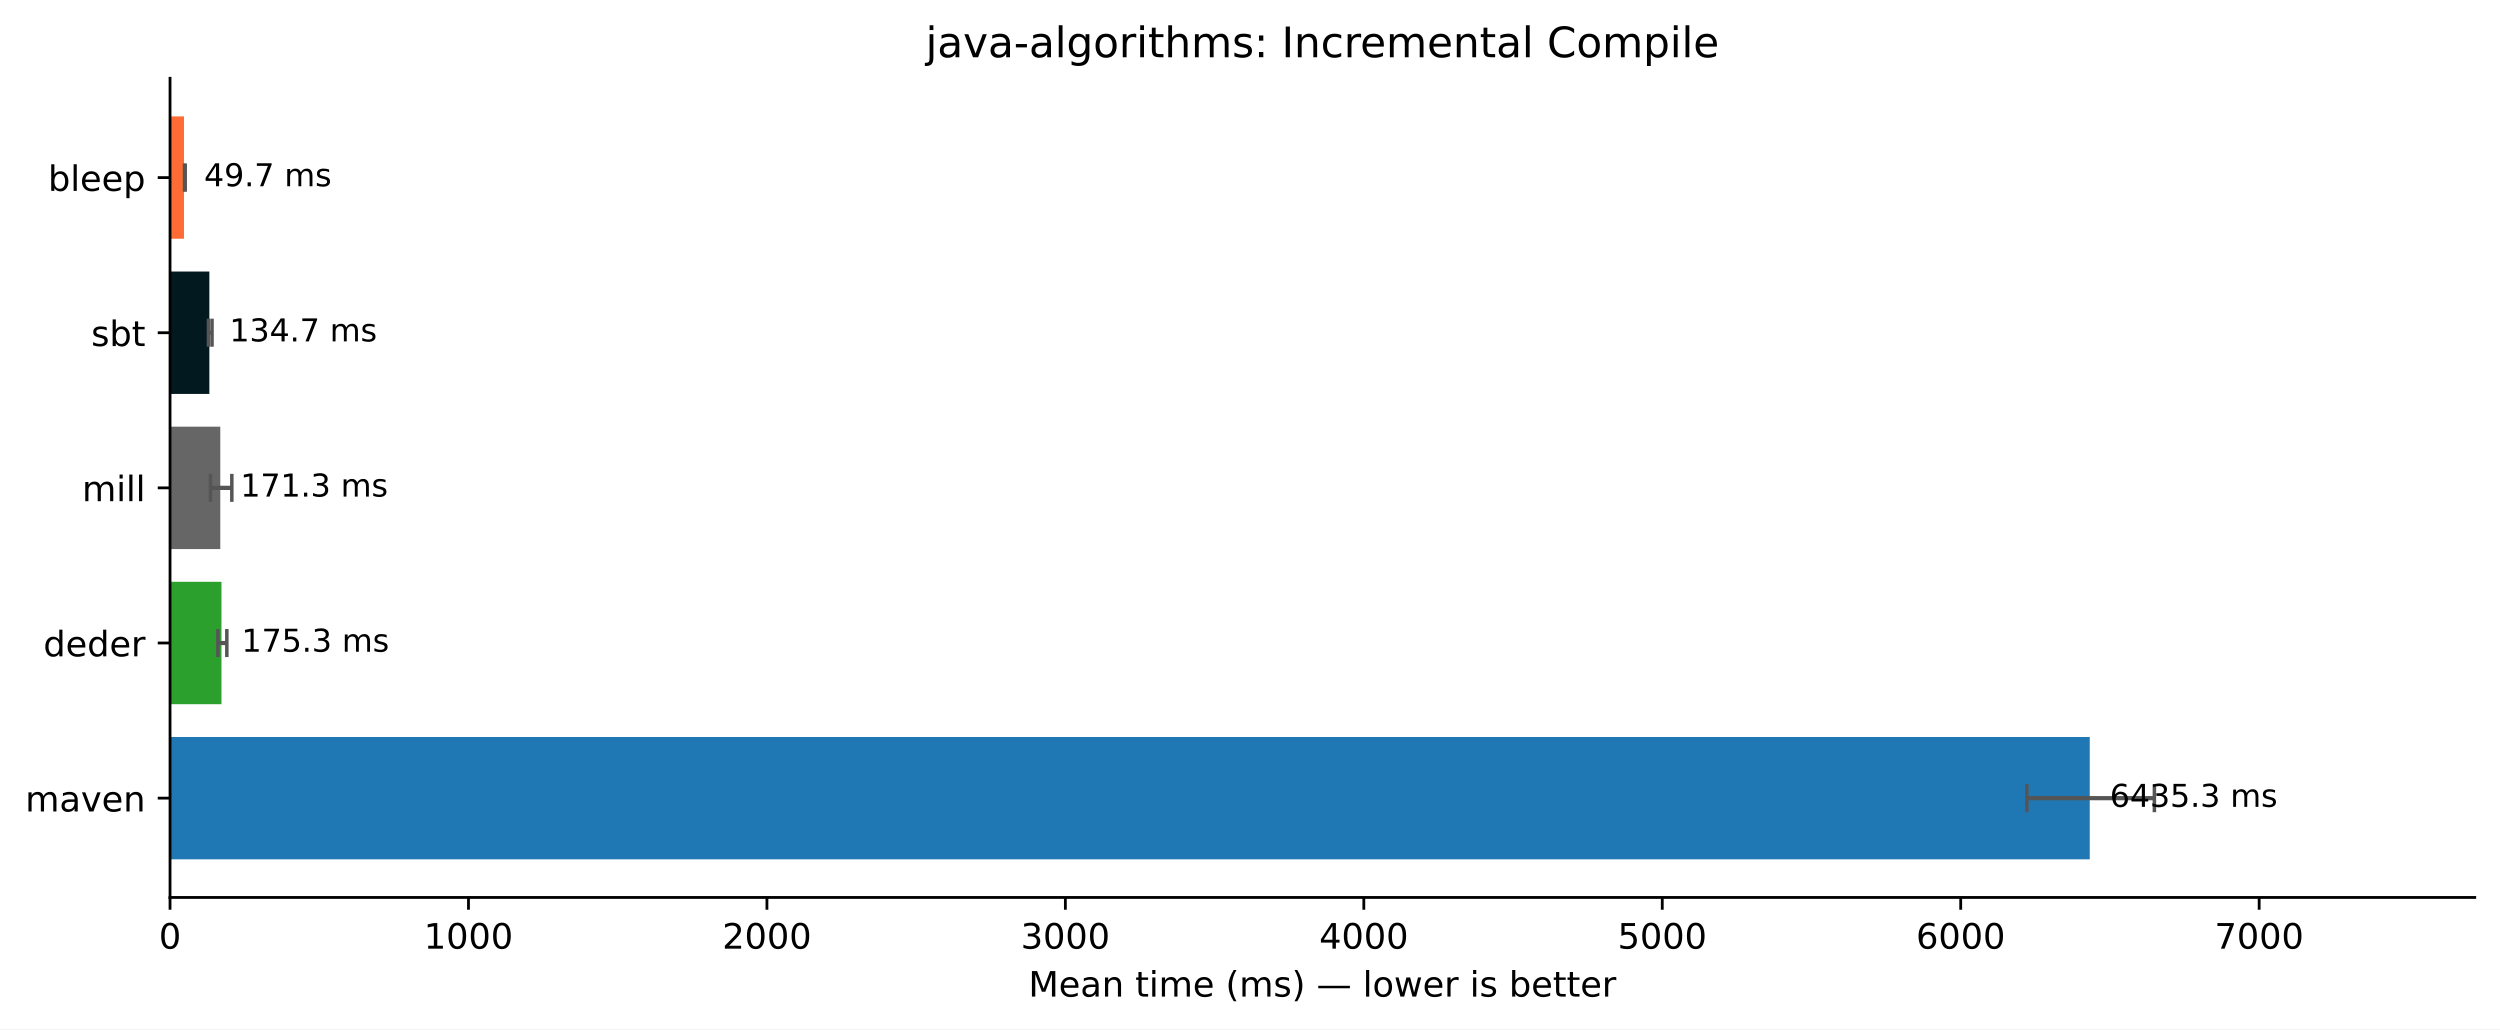
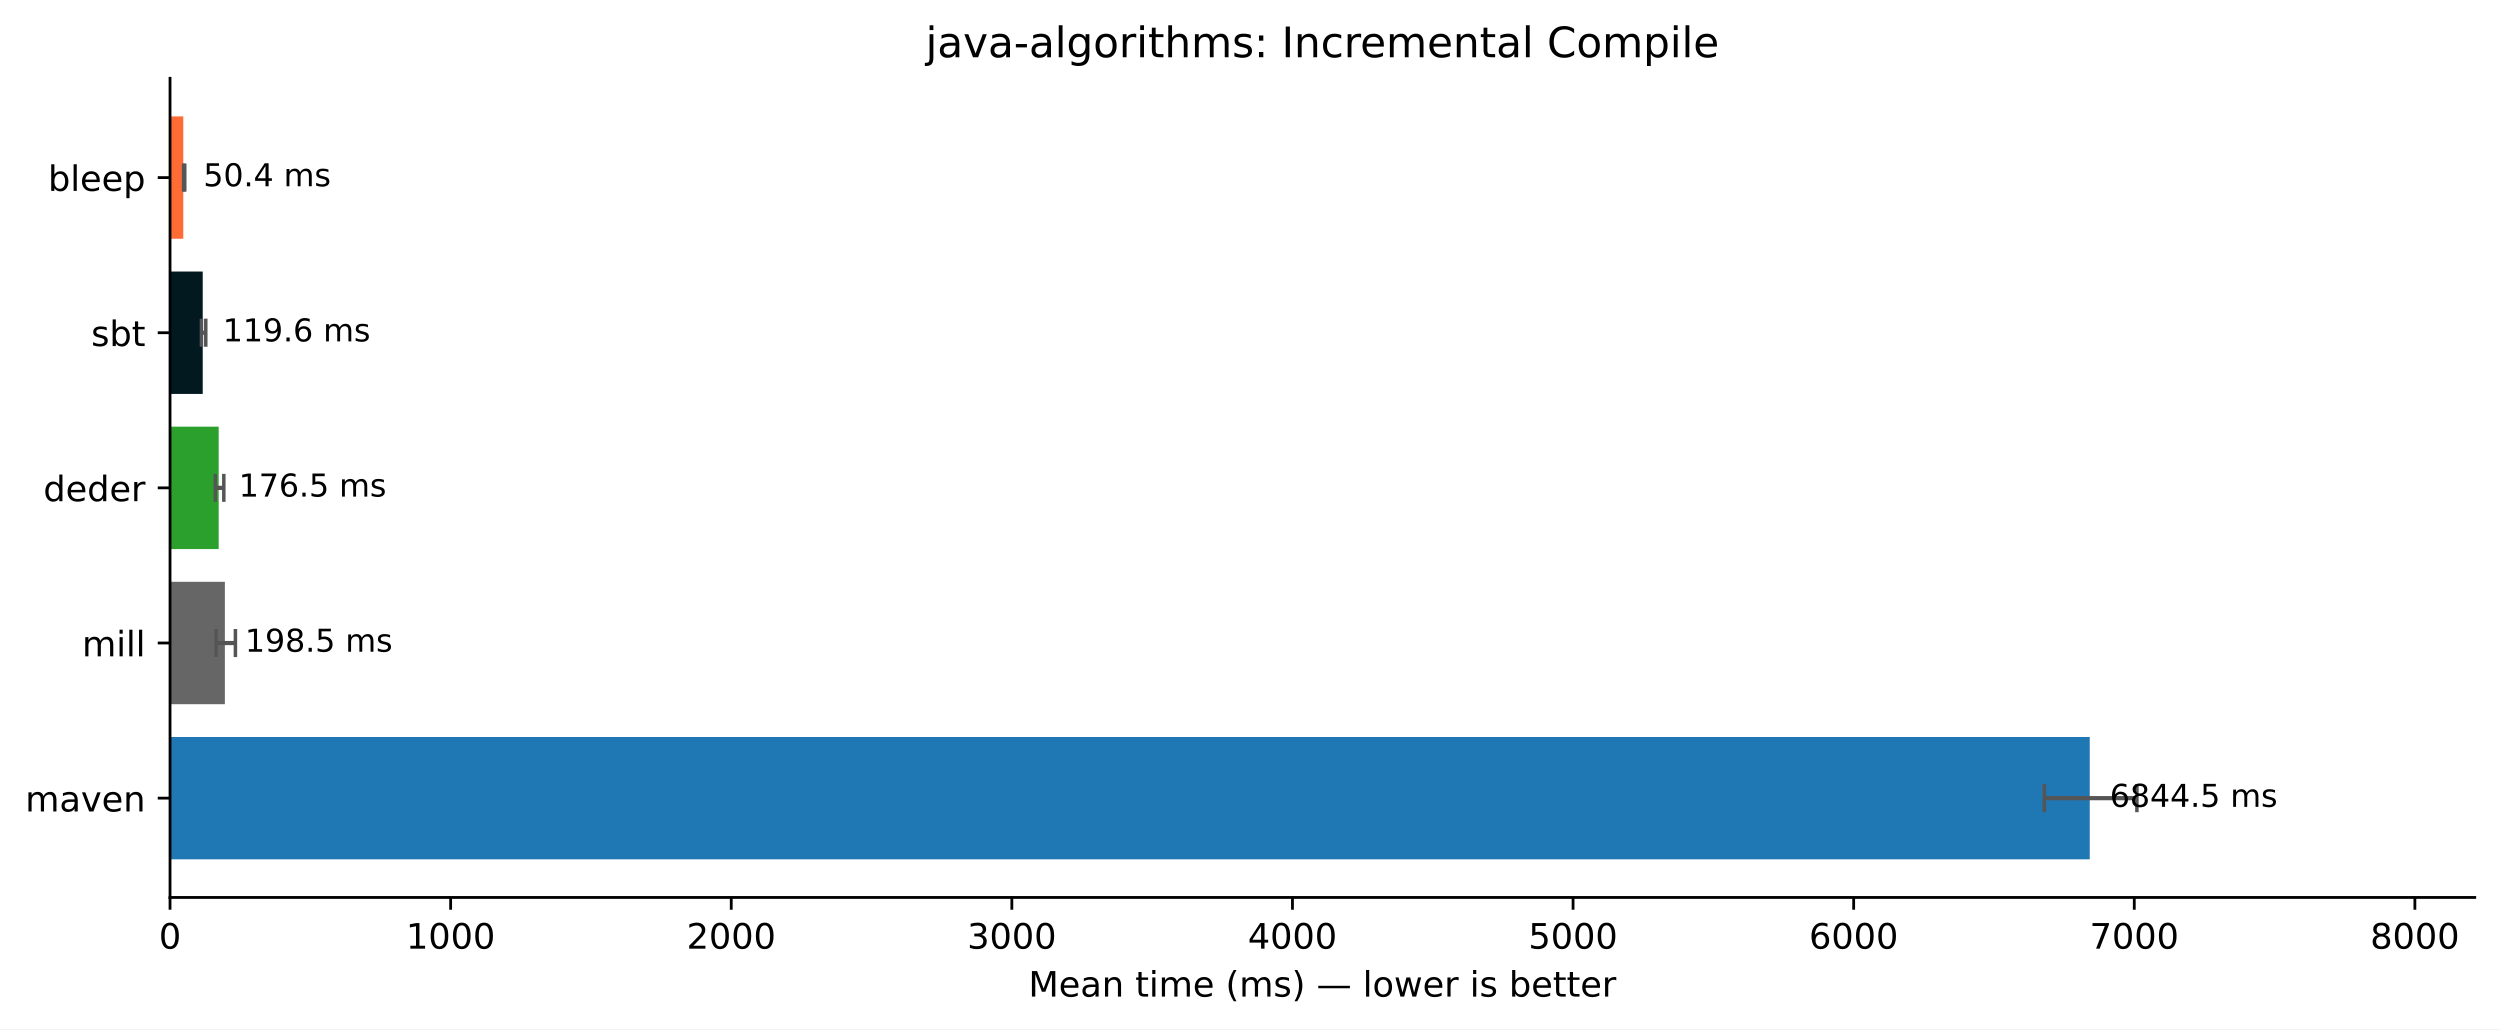
<svg xmlns="http://www.w3.org/2000/svg" xmlns:xlink="http://www.w3.org/1999/xlink" width="712.788pt" height="293.434pt" viewBox="0 0 712.788 293.434" version="1.1">
  <defs>
    <style type="text/css">*{stroke-linejoin: round; stroke-linecap: butt}</style>
  </defs>
  <g id="figure_1">
    <g id="patch_1">
      <path d="M 0 293.434  L 712.788 293.434  L 712.788 0  L 0 0  z " style="fill: #ffffff" />
    </g>
    <g id="axes_1">
      <g id="patch_2">
        <path d="M 48.478 255.878  L 705.588 255.878  L 705.588 22.318  L 48.478 22.318  z " style="fill: #ffffff" />
      </g>
      <g id="patch_3">
-         <path d="M 48.478 245.262  L 596.07 245.262  L 596.07 209.874  L 48.478 209.874  z " clip-path="url(#p77ab17606b)" style="fill: #1f77b4; stroke: #ffffff; stroke-width: 0.5; stroke-linejoin: miter" />
+         <path d="M 48.478 245.262  L 596.07 245.262  L 596.07 209.874  L 48.478 209.874  z " clip-path="url(#pd72c1c6de4)" style="fill: #1f77b4; stroke: #ffffff; stroke-width: 0.5; stroke-linejoin: miter" />
      </g>
      <g id="patch_4">
-         <path d="M 48.478 201.027  L 63.394 201.027  L 63.394 165.639  L 48.478 165.639  z " clip-path="url(#p77ab17606b)" style="fill: #2ca02c; stroke: #ffffff; stroke-width: 0.5; stroke-linejoin: miter" />
+         <path d="M 48.478 201.027  L 64.362 201.027  L 64.362 165.639  L 48.478 165.639  z " clip-path="url(#pd72c1c6de4)" style="fill: #666666; stroke: #ffffff; stroke-width: 0.5; stroke-linejoin: miter" />
      </g>
      <g id="patch_5">
-         <path d="M 48.478 156.792  L 63.057 156.792  L 63.057 121.404  L 48.478 121.404  z " clip-path="url(#p77ab17606b)" style="fill: #666666; stroke: #ffffff; stroke-width: 0.5; stroke-linejoin: miter" />
+         <path d="M 48.478 156.792  L 62.598 156.792  L 62.598 121.404  L 48.478 121.404  z " clip-path="url(#pd72c1c6de4)" style="fill: #2ca02c; stroke: #ffffff; stroke-width: 0.5; stroke-linejoin: miter" />
      </g>
      <g id="patch_6">
-         <path d="M 48.478 112.557  L 59.94 112.557  L 59.94 77.169  L 48.478 77.169  z " clip-path="url(#p77ab17606b)" style="fill: #01191f; stroke: #ffffff; stroke-width: 0.5; stroke-linejoin: miter" />
+         <path d="M 48.478 112.557  L 58.049 112.557  L 58.049 77.169  L 48.478 77.169  z " clip-path="url(#pd72c1c6de4)" style="fill: #01191f; stroke: #ffffff; stroke-width: 0.5; stroke-linejoin: miter" />
      </g>
      <g id="patch_7">
-         <path d="M 48.478 68.322  L 52.705 68.322  L 52.705 32.934  L 48.478 32.934  z " clip-path="url(#p77ab17606b)" style="fill: #ff6b35; stroke: #ffffff; stroke-width: 0.5; stroke-linejoin: miter" />
+         <path d="M 48.478 68.322  L 52.507 68.322  L 52.507 32.934  L 48.478 32.934  z " clip-path="url(#pd72c1c6de4)" style="fill: #ff6b35; stroke: #ffffff; stroke-width: 0.5; stroke-linejoin: miter" />
      </g>
      <g id="matplotlib.axis_1">
        <g id="xtick_1">
          <g id="line2d_1">
            <defs>
-               <path id="m687d84a86b" d="M 0 0  L 0 3.5  " style="stroke: #000000; stroke-width: 0.8" />
+               <path id="mb62861f064" d="M 0 0  L 0 3.5  " style="stroke: #000000; stroke-width: 0.8" />
            </defs>
            <g>
-               <use xlink:href="#m687d84a86b" x="48.478" y="255.878" style="stroke: #000000; stroke-width: 0.8" />
+               <use xlink:href="#mb62861f064" x="48.478" y="255.878" style="stroke: #000000; stroke-width: 0.8" />
            </g>
          </g>
          <g id="text_1">
            <g transform="translate(45.29688 270.4766) scale(0.1 -0.1)">
              <defs>
                <path id="DejaVuSans-30" d="M 2034 4250  Q 1547 4250 1301 3770  Q 1056 3291 1056 2328  Q 1056 1369 1301 889  Q 1547 409 2034 409  Q 2525 409 2770 889  Q 3016 1369 3016 2328  Q 3016 3291 2770 3770  Q 2525 4250 2034 4250  z M 2034 4750  Q 2819 4750 3233 4129  Q 3647 3509 3647 2328  Q 3647 1150 3233 529  Q 2819 -91 2034 -91  Q 1250 -91 836 529  Q 422 1150 422 2328  Q 422 3509 836 4129  Q 1250 4750 2034 4750  z " transform="scale(0.015625)" />
              </defs>
              <use xlink:href="#DejaVuSans-30" />
            </g>
          </g>
        </g>
        <g id="xtick_2">
          <g id="line2d_2">
            <g>
-               <use xlink:href="#m687d84a86b" x="133.57" y="255.878" style="stroke: #000000; stroke-width: 0.8" />
+               <use xlink:href="#mb62861f064" x="128.483" y="255.878" style="stroke: #000000; stroke-width: 0.8" />
            </g>
          </g>
          <g id="text_2">
-             <g transform="translate(120.845 270.4766) scale(0.1 -0.1)">
+             <g transform="translate(115.7582 270.4766) scale(0.1 -0.1)">
              <defs>
                <path id="DejaVuSans-31" d="M 794 531  L 1825 531  L 1825 4091  L 703 3866  L 703 4441  L 1819 4666  L 2450 4666  L 2450 531  L 3481 531  L 3481 0  L 794 0  L 794 531  z " transform="scale(0.015625)" />
              </defs>
              <use xlink:href="#DejaVuSans-31" />
              <use xlink:href="#DejaVuSans-30" transform="translate(63.62305 0)" />
              <use xlink:href="#DejaVuSans-30" transform="translate(127.2461 0)" />
              <use xlink:href="#DejaVuSans-30" transform="translate(190.8691 0)" />
            </g>
          </g>
        </g>
        <g id="xtick_3">
          <g id="line2d_3">
            <g>
-               <use xlink:href="#m687d84a86b" x="218.662" y="255.878" style="stroke: #000000; stroke-width: 0.8" />
+               <use xlink:href="#mb62861f064" x="208.488" y="255.878" style="stroke: #000000; stroke-width: 0.8" />
            </g>
          </g>
          <g id="text_3">
-             <g transform="translate(205.9368 270.4766) scale(0.1 -0.1)">
+             <g transform="translate(195.7634 270.4766) scale(0.1 -0.1)">
              <defs>
                <path id="DejaVuSans-32" d="M 1228 531  L 3431 531  L 3431 0  L 469 0  L 469 531  Q 828 903 1448 1529  Q 2069 2156 2228 2338  Q 2531 2678 2651 2914  Q 2772 3150 2772 3378  Q 2772 3750 2511 3984  Q 2250 4219 1831 4219  Q 1534 4219 1204 4116  Q 875 4013 500 3803  L 500 4441  Q 881 4594 1212 4672  Q 1544 4750 1819 4750  Q 2544 4750 2975 4387  Q 3406 4025 3406 3419  Q 3406 3131 3298 2873  Q 3191 2616 2906 2266  Q 2828 2175 2409 1742  Q 1991 1309 1228 531  z " transform="scale(0.015625)" />
              </defs>
              <use xlink:href="#DejaVuSans-32" />
              <use xlink:href="#DejaVuSans-30" transform="translate(63.62305 0)" />
              <use xlink:href="#DejaVuSans-30" transform="translate(127.2461 0)" />
              <use xlink:href="#DejaVuSans-30" transform="translate(190.8691 0)" />
            </g>
          </g>
        </g>
        <g id="xtick_4">
          <g id="line2d_4">
            <g>
-               <use xlink:href="#m687d84a86b" x="303.754" y="255.878" style="stroke: #000000; stroke-width: 0.8" />
+               <use xlink:href="#mb62861f064" x="288.493" y="255.878" style="stroke: #000000; stroke-width: 0.8" />
            </g>
          </g>
          <g id="text_4">
-             <g transform="translate(291.0286 270.4766) scale(0.1 -0.1)">
+             <g transform="translate(275.7685 270.4766) scale(0.1 -0.1)">
              <defs>
                <path id="DejaVuSans-33" d="M 2597 2516  Q 3050 2419 3304 2112  Q 3559 1806 3559 1356  Q 3559 666 3084 287  Q 2609 -91 1734 -91  Q 1441 -91 1130 -33  Q 819 25 488 141  L 488 750  Q 750 597 1062 519  Q 1375 441 1716 441  Q 2309 441 2620 675  Q 2931 909 2931 1356  Q 2931 1769 2642 2001  Q 2353 2234 1838 2234  L 1294 2234  L 1294 2753  L 1863 2753  Q 2328 2753 2575 2939  Q 2822 3125 2822 3475  Q 2822 3834 2567 4026  Q 2313 4219 1838 4219  Q 1578 4219 1281 4162  Q 984 4106 628 3988  L 628 4550  Q 988 4650 1302 4700  Q 1616 4750 1894 4750  Q 2613 4750 3031 4423  Q 3450 4097 3450 3541  Q 3450 3153 3228 2886  Q 3006 2619 2597 2516  z " transform="scale(0.015625)" />
              </defs>
              <use xlink:href="#DejaVuSans-33" />
              <use xlink:href="#DejaVuSans-30" transform="translate(63.62305 0)" />
              <use xlink:href="#DejaVuSans-30" transform="translate(127.2461 0)" />
              <use xlink:href="#DejaVuSans-30" transform="translate(190.8691 0)" />
            </g>
          </g>
        </g>
        <g id="xtick_5">
          <g id="line2d_5">
            <g>
-               <use xlink:href="#m687d84a86b" x="388.845" y="255.878" style="stroke: #000000; stroke-width: 0.8" />
+               <use xlink:href="#mb62861f064" x="368.499" y="255.878" style="stroke: #000000; stroke-width: 0.8" />
            </g>
          </g>
          <g id="text_5">
-             <g transform="translate(376.1205 270.4766) scale(0.1 -0.1)">
+             <g transform="translate(355.7736 270.4766) scale(0.1 -0.1)">
              <defs>
                <path id="DejaVuSans-34" d="M 2419 4116  L 825 1625  L 2419 1625  L 2419 4116  z M 2253 4666  L 3047 4666  L 3047 1625  L 3713 1625  L 3713 1100  L 3047 1100  L 3047 0  L 2419 0  L 2419 1100  L 313 1100  L 313 1709  L 2253 4666  z " transform="scale(0.015625)" />
              </defs>
              <use xlink:href="#DejaVuSans-34" />
              <use xlink:href="#DejaVuSans-30" transform="translate(63.62305 0)" />
              <use xlink:href="#DejaVuSans-30" transform="translate(127.2461 0)" />
              <use xlink:href="#DejaVuSans-30" transform="translate(190.8691 0)" />
            </g>
          </g>
        </g>
        <g id="xtick_6">
          <g id="line2d_6">
            <g>
-               <use xlink:href="#m687d84a86b" x="473.937" y="255.878" style="stroke: #000000; stroke-width: 0.8" />
+               <use xlink:href="#mb62861f064" x="448.504" y="255.878" style="stroke: #000000; stroke-width: 0.8" />
            </g>
          </g>
          <g id="text_6">
-             <g transform="translate(461.2123 270.4766) scale(0.1 -0.1)">
+             <g transform="translate(435.7787 270.4766) scale(0.1 -0.1)">
              <defs>
                <path id="DejaVuSans-35" d="M 691 4666  L 3169 4666  L 3169 4134  L 1269 4134  L 1269 2991  Q 1406 3038 1543 3061  Q 1681 3084 1819 3084  Q 2600 3084 3056 2656  Q 3513 2228 3513 1497  Q 3513 744 3044 326  Q 2575 -91 1722 -91  Q 1428 -91 1123 -41  Q 819 9 494 109  L 494 744  Q 775 591 1075 516  Q 1375 441 1709 441  Q 2250 441 2565 725  Q 2881 1009 2881 1497  Q 2881 1984 2565 2268  Q 2250 2553 1709 2553  Q 1456 2553 1204 2497  Q 953 2441 691 2322  L 691 4666  z " transform="scale(0.015625)" />
              </defs>
              <use xlink:href="#DejaVuSans-35" />
              <use xlink:href="#DejaVuSans-30" transform="translate(63.62305 0)" />
              <use xlink:href="#DejaVuSans-30" transform="translate(127.2461 0)" />
              <use xlink:href="#DejaVuSans-30" transform="translate(190.8691 0)" />
            </g>
          </g>
        </g>
        <g id="xtick_7">
          <g id="line2d_7">
            <g>
-               <use xlink:href="#m687d84a86b" x="559.029" y="255.878" style="stroke: #000000; stroke-width: 0.8" />
+               <use xlink:href="#mb62861f064" x="528.509" y="255.878" style="stroke: #000000; stroke-width: 0.8" />
            </g>
          </g>
          <g id="text_7">
-             <g transform="translate(546.3041 270.4766) scale(0.1 -0.1)">
+             <g transform="translate(515.7838 270.4766) scale(0.1 -0.1)">
              <defs>
                <path id="DejaVuSans-36" d="M 2113 2584  Q 1688 2584 1439 2293  Q 1191 2003 1191 1497  Q 1191 994 1439 701  Q 1688 409 2113 409  Q 2538 409 2786 701  Q 3034 994 3034 1497  Q 3034 2003 2786 2293  Q 2538 2584 2113 2584  z M 3366 4563  L 3366 3988  Q 3128 4100 2886 4159  Q 2644 4219 2406 4219  Q 1781 4219 1451 3797  Q 1122 3375 1075 2522  Q 1259 2794 1537 2939  Q 1816 3084 2150 3084  Q 2853 3084 3261 2657  Q 3669 2231 3669 1497  Q 3669 778 3244 343  Q 2819 -91 2113 -91  Q 1303 -91 875 529  Q 447 1150 447 2328  Q 447 3434 972 4092  Q 1497 4750 2381 4750  Q 2619 4750 2861 4703  Q 3103 4656 3366 4563  z " transform="scale(0.015625)" />
              </defs>
              <use xlink:href="#DejaVuSans-36" />
              <use xlink:href="#DejaVuSans-30" transform="translate(63.62305 0)" />
              <use xlink:href="#DejaVuSans-30" transform="translate(127.2461 0)" />
              <use xlink:href="#DejaVuSans-30" transform="translate(190.8691 0)" />
            </g>
          </g>
        </g>
        <g id="xtick_8">
          <g id="line2d_8">
            <g>
-               <use xlink:href="#m687d84a86b" x="644.121" y="255.878" style="stroke: #000000; stroke-width: 0.8" />
+               <use xlink:href="#mb62861f064" x="608.514" y="255.878" style="stroke: #000000; stroke-width: 0.8" />
            </g>
          </g>
          <g id="text_8">
-             <g transform="translate(631.396 270.4766) scale(0.1 -0.1)">
+             <g transform="translate(595.789 270.4766) scale(0.1 -0.1)">
              <defs>
                <path id="DejaVuSans-37" d="M 525 4666  L 3525 4666  L 3525 4397  L 1831 0  L 1172 0  L 2766 4134  L 525 4134  L 525 4666  z " transform="scale(0.015625)" />
              </defs>
              <use xlink:href="#DejaVuSans-37" />
              <use xlink:href="#DejaVuSans-30" transform="translate(63.62305 0)" />
              <use xlink:href="#DejaVuSans-30" transform="translate(127.2461 0)" />
              <use xlink:href="#DejaVuSans-30" transform="translate(190.8691 0)" />
            </g>
          </g>
        </g>
-         <g id="text_9">
+         <g id="xtick_9">
+           <g id="line2d_9">
+             <g>
+               <use xlink:href="#mb62861f064" x="688.519" y="255.878" style="stroke: #000000; stroke-width: 0.8" />
+             </g>
+           </g>
+           <g id="text_9">
+             <g transform="translate(675.7941 270.4766) scale(0.1 -0.1)">
+               <defs>
+                 <path id="DejaVuSans-38" d="M 2034 2216  Q 1584 2216 1326 1975  Q 1069 1734 1069 1313  Q 1069 891 1326 650  Q 1584 409 2034 409  Q 2484 409 2743 651  Q 3003 894 3003 1313  Q 3003 1734 2745 1975  Q 2488 2216 2034 2216  z M 1403 2484  Q 997 2584 770 2862  Q 544 3141 544 3541  Q 544 4100 942 4425  Q 1341 4750 2034 4750  Q 2731 4750 3128 4425  Q 3525 4100 3525 3541  Q 3525 3141 3298 2862  Q 3072 2584 2669 2484  Q 3125 2378 3379 2068  Q 3634 1759 3634 1313  Q 3634 634 3220 271  Q 2806 -91 2034 -91  Q 1263 -91 848 271  Q 434 634 434 1313  Q 434 1759 690 2068  Q 947 2378 1403 2484  z M 1172 3481  Q 1172 3119 1398 2916  Q 1625 2713 2034 2713  Q 2441 2713 2670 2916  Q 2900 3119 2900 3481  Q 2900 3844 2670 4047  Q 2441 4250 2034 4250  Q 1625 4250 1398 4047  Q 1172 3844 1172 3481  z " transform="scale(0.015625)" />
+               </defs>
+               <use xlink:href="#DejaVuSans-38" />
+               <use xlink:href="#DejaVuSans-30" transform="translate(63.62305 0)" />
+               <use xlink:href="#DejaVuSans-30" transform="translate(127.2461 0)" />
+               <use xlink:href="#DejaVuSans-30" transform="translate(190.8691 0)" />
+             </g>
+           </g>
+         </g>
+         <g id="text_10">
          <g transform="translate(293.2362 284.1547) scale(0.1 -0.1)">
            <defs>
              <path id="DejaVuSans-4d" d="M 628 4666  L 1569 4666  L 2759 1491  L 3956 4666  L 4897 4666  L 4897 0  L 4281 0  L 4281 4097  L 3078 897  L 2444 897  L 1241 4097  L 1241 0  L 628 0  L 628 4666  z " transform="scale(0.015625)" />
              <path id="DejaVuSans-65" d="M 3597 1894  L 3597 1613  L 953 1613  Q 991 1019 1311 708  Q 1631 397 2203 397  Q 2534 397 2845 478  Q 3156 559 3463 722  L 3463 178  Q 3153 47 2828 -22  Q 2503 -91 2169 -91  Q 1331 -91 842 396  Q 353 884 353 1716  Q 353 2575 817 3079  Q 1281 3584 2069 3584  Q 2775 3584 3186 3129  Q 3597 2675 3597 1894  z M 3022 2063  Q 3016 2534 2758 2815  Q 2500 3097 2075 3097  Q 1594 3097 1305 2825  Q 1016 2553 972 2059  L 3022 2063  z " transform="scale(0.015625)" />
              <path id="DejaVuSans-61" d="M 2194 1759  Q 1497 1759 1228 1600  Q 959 1441 959 1056  Q 959 750 1161 570  Q 1363 391 1709 391  Q 2188 391 2477 730  Q 2766 1069 2766 1631  L 2766 1759  L 2194 1759  z M 3341 1997  L 3341 0  L 2766 0  L 2766 531  Q 2569 213 2275 61  Q 1981 -91 1556 -91  Q 1019 -91 701 211  Q 384 513 384 1019  Q 384 1609 779 1909  Q 1175 2209 1959 2209  L 2766 2209  L 2766 2266  Q 2766 2663 2505 2880  Q 2244 3097 1772 3097  Q 1472 3097 1187 3025  Q 903 2953 641 2809  L 641 3341  Q 956 3463 1253 3523  Q 1550 3584 1831 3584  Q 2591 3584 2966 3190  Q 3341 2797 3341 1997  z " transform="scale(0.015625)" />
              <path id="DejaVuSans-6e" d="M 3513 2113  L 3513 0  L 2938 0  L 2938 2094  Q 2938 2591 2744 2837  Q 2550 3084 2163 3084  Q 1697 3084 1428 2787  Q 1159 2491 1159 1978  L 1159 0  L 581 0  L 581 3500  L 1159 3500  L 1159 2956  Q 1366 3272 1645 3428  Q 1925 3584 2291 3584  Q 2894 3584 3203 3211  Q 3513 2838 3513 2113  z " transform="scale(0.015625)" />
              <path id="DejaVuSans-20" transform="scale(0.015625)" />
              <path id="DejaVuSans-74" d="M 1172 4494  L 1172 3500  L 2356 3500  L 2356 3053  L 1172 3053  L 1172 1153  Q 1172 725 1289 603  Q 1406 481 1766 481  L 2356 481  L 2356 0  L 1766 0  Q 1100 0 847 248  Q 594 497 594 1153  L 594 3053  L 172 3053  L 172 3500  L 594 3500  L 594 4494  L 1172 4494  z " transform="scale(0.015625)" />
              <path id="DejaVuSans-69" d="M 603 3500  L 1178 3500  L 1178 0  L 603 0  L 603 3500  z M 603 4863  L 1178 4863  L 1178 4134  L 603 4134  L 603 4863  z " transform="scale(0.015625)" />
              <path id="DejaVuSans-6d" d="M 3328 2828  Q 3544 3216 3844 3400  Q 4144 3584 4550 3584  Q 5097 3584 5394 3201  Q 5691 2819 5691 2113  L 5691 0  L 5113 0  L 5113 2094  Q 5113 2597 4934 2840  Q 4756 3084 4391 3084  Q 3944 3084 3684 2787  Q 3425 2491 3425 1978  L 3425 0  L 2847 0  L 2847 2094  Q 2847 2600 2669 2842  Q 2491 3084 2119 3084  Q 1678 3084 1418 2786  Q 1159 2488 1159 1978  L 1159 0  L 581 0  L 581 3500  L 1159 3500  L 1159 2956  Q 1356 3278 1631 3431  Q 1906 3584 2284 3584  Q 2666 3584 2933 3390  Q 3200 3197 3328 2828  z " transform="scale(0.015625)" />
              <path id="DejaVuSans-28" d="M 1984 4856  Q 1566 4138 1362 3434  Q 1159 2731 1159 2009  Q 1159 1288 1364 580  Q 1569 -128 1984 -844  L 1484 -844  Q 1016 -109 783 600  Q 550 1309 550 2009  Q 550 2706 781 3412  Q 1013 4119 1484 4856  L 1984 4856  z " transform="scale(0.015625)" />
              <path id="DejaVuSans-73" d="M 2834 3397  L 2834 2853  Q 2591 2978 2328 3040  Q 2066 3103 1784 3103  Q 1356 3103 1142 2972  Q 928 2841 928 2578  Q 928 2378 1081 2264  Q 1234 2150 1697 2047  L 1894 2003  Q 2506 1872 2764 1633  Q 3022 1394 3022 966  Q 3022 478 2636 193  Q 2250 -91 1575 -91  Q 1294 -91 989 -36  Q 684 19 347 128  L 347 722  Q 666 556 975 473  Q 1284 391 1588 391  Q 1994 391 2212 530  Q 2431 669 2431 922  Q 2431 1156 2273 1281  Q 2116 1406 1581 1522  L 1381 1569  Q 847 1681 609 1914  Q 372 2147 372 2553  Q 372 3047 722 3315  Q 1072 3584 1716 3584  Q 2034 3584 2315 3537  Q 2597 3491 2834 3397  z " transform="scale(0.015625)" />
              <path id="DejaVuSans-29" d="M 513 4856  L 1013 4856  Q 1481 4119 1714 3412  Q 1947 2706 1947 2009  Q 1947 1309 1714 600  Q 1481 -109 1013 -844  L 513 -844  Q 928 -128 1133 580  Q 1338 1288 1338 2009  Q 1338 2731 1133 3434  Q 928 4138 513 4856  z " transform="scale(0.015625)" />
              <path id="DejaVuSans-2014" d="M 313 1978  L 6088 1978  L 6088 1528  L 313 1528  L 313 1978  z " transform="scale(0.015625)" />
              <path id="DejaVuSans-6c" d="M 603 4863  L 1178 4863  L 1178 0  L 603 0  L 603 4863  z " transform="scale(0.015625)" />
              <path id="DejaVuSans-6f" d="M 1959 3097  Q 1497 3097 1228 2736  Q 959 2375 959 1747  Q 959 1119 1226 758  Q 1494 397 1959 397  Q 2419 397 2687 759  Q 2956 1122 2956 1747  Q 2956 2369 2687 2733  Q 2419 3097 1959 3097  z M 1959 3584  Q 2709 3584 3137 3096  Q 3566 2609 3566 1747  Q 3566 888 3137 398  Q 2709 -91 1959 -91  Q 1206 -91 779 398  Q 353 888 353 1747  Q 353 2609 779 3096  Q 1206 3584 1959 3584  z " transform="scale(0.015625)" />
              <path id="DejaVuSans-77" d="M 269 3500  L 844 3500  L 1563 769  L 2278 3500  L 2956 3500  L 3675 769  L 4391 3500  L 4966 3500  L 4050 0  L 3372 0  L 2619 2869  L 1863 0  L 1184 0  L 269 3500  z " transform="scale(0.015625)" />
              <path id="DejaVuSans-72" d="M 2631 2963  Q 2534 3019 2420 3045  Q 2306 3072 2169 3072  Q 1681 3072 1420 2755  Q 1159 2438 1159 1844  L 1159 0  L 581 0  L 581 3500  L 1159 3500  L 1159 2956  Q 1341 3275 1631 3429  Q 1922 3584 2338 3584  Q 2397 3584 2469 3576  Q 2541 3569 2628 3553  L 2631 2963  z " transform="scale(0.015625)" />
              <path id="DejaVuSans-62" d="M 3116 1747  Q 3116 2381 2855 2742  Q 2594 3103 2138 3103  Q 1681 3103 1420 2742  Q 1159 2381 1159 1747  Q 1159 1113 1420 752  Q 1681 391 2138 391  Q 2594 391 2855 752  Q 3116 1113 3116 1747  z M 1159 2969  Q 1341 3281 1617 3432  Q 1894 3584 2278 3584  Q 2916 3584 3314 3078  Q 3713 2572 3713 1747  Q 3713 922 3314 415  Q 2916 -91 2278 -91  Q 1894 -91 1617 61  Q 1341 213 1159 525  L 1159 0  L 581 0  L 581 4863  L 1159 4863  L 1159 2969  z " transform="scale(0.015625)" />
            </defs>
            <use xlink:href="#DejaVuSans-4d" />
            <use xlink:href="#DejaVuSans-65" transform="translate(86.2793 0)" />
            <use xlink:href="#DejaVuSans-61" transform="translate(147.8027 0)" />
            <use xlink:href="#DejaVuSans-6e" transform="translate(209.082 0)" />
            <use xlink:href="#DejaVuSans-20" transform="translate(272.4609 0)" />
            <use xlink:href="#DejaVuSans-74" transform="translate(304.248 0)" />
            <use xlink:href="#DejaVuSans-69" transform="translate(343.457 0)" />
            <use xlink:href="#DejaVuSans-6d" transform="translate(371.2402 0)" />
            <use xlink:href="#DejaVuSans-65" transform="translate(468.6523 0)" />
            <use xlink:href="#DejaVuSans-20" transform="translate(530.1758 0)" />
            <use xlink:href="#DejaVuSans-28" transform="translate(561.9629 0)" />
            <use xlink:href="#DejaVuSans-6d" transform="translate(600.9766 0)" />
            <use xlink:href="#DejaVuSans-73" transform="translate(698.3887 0)" />
            <use xlink:href="#DejaVuSans-29" transform="translate(750.4883 0)" />
            <use xlink:href="#DejaVuSans-20" transform="translate(789.502 0)" />
            <use xlink:href="#DejaVuSans-2014" transform="translate(821.2891 0)" />
            <use xlink:href="#DejaVuSans-20" transform="translate(921.2891 0)" />
            <use xlink:href="#DejaVuSans-6c" transform="translate(953.0762 0)" />
            <use xlink:href="#DejaVuSans-6f" transform="translate(980.8594 0)" />
            <use xlink:href="#DejaVuSans-77" transform="translate(1042.041 0)" />
            <use xlink:href="#DejaVuSans-65" transform="translate(1123.828 0)" />
            <use xlink:href="#DejaVuSans-72" transform="translate(1185.352 0)" />
            <use xlink:href="#DejaVuSans-20" transform="translate(1226.465 0)" />
            <use xlink:href="#DejaVuSans-69" transform="translate(1258.252 0)" />
            <use xlink:href="#DejaVuSans-73" transform="translate(1286.035 0)" />
            <use xlink:href="#DejaVuSans-20" transform="translate(1338.135 0)" />
            <use xlink:href="#DejaVuSans-62" transform="translate(1369.922 0)" />
            <use xlink:href="#DejaVuSans-65" transform="translate(1433.398 0)" />
            <use xlink:href="#DejaVuSans-74" transform="translate(1494.922 0)" />
            <use xlink:href="#DejaVuSans-74" transform="translate(1534.131 0)" />
            <use xlink:href="#DejaVuSans-65" transform="translate(1573.34 0)" />
            <use xlink:href="#DejaVuSans-72" transform="translate(1634.863 0)" />
          </g>
        </g>
      </g>
      <g id="matplotlib.axis_2">
        <g id="ytick_1">
-           <g id="line2d_9">
+           <g id="line2d_10">
            <defs>
-               <path id="m50b835b638" d="M 0 0  L -3.5 0  " style="stroke: #000000; stroke-width: 0.8" />
+               <path id="m54a7f2fc66" d="M 0 0  L -3.5 0  " style="stroke: #000000; stroke-width: 0.8" />
            </defs>
            <g>
-               <use xlink:href="#m50b835b638" x="48.478" y="227.568" style="stroke: #000000; stroke-width: 0.8" />
-             </g>
-           </g>
-           <g id="text_10">
+               <use xlink:href="#m54a7f2fc66" x="48.478" y="227.568" style="stroke: #000000; stroke-width: 0.8" />
+             </g>
+           </g>
+           <g id="text_11">
            <g transform="translate(7.2 231.367) scale(0.1 -0.1)">
              <defs>
                <path id="DejaVuSans-76" d="M 191 3500  L 800 3500  L 1894 563  L 2988 3500  L 3597 3500  L 2284 0  L 1503 0  L 191 3500  z " transform="scale(0.015625)" />
              </defs>
              <use xlink:href="#DejaVuSans-6d" />
              <use xlink:href="#DejaVuSans-61" transform="translate(97.41211 0)" />
              <use xlink:href="#DejaVuSans-76" transform="translate(158.6914 0)" />
              <use xlink:href="#DejaVuSans-65" transform="translate(217.8711 0)" />
              <use xlink:href="#DejaVuSans-6e" transform="translate(279.3945 0)" />
            </g>
          </g>
        </g>
        <g id="ytick_2">
-           <g id="line2d_10">
-             <g>
-               <use xlink:href="#m50b835b638" x="48.478" y="183.333" style="stroke: #000000; stroke-width: 0.8" />
-             </g>
-           </g>
-           <g id="text_11">
-             <g transform="translate(12.36406 187.1322) scale(0.1 -0.1)">
+           <g id="line2d_11">
+             <g>
+               <use xlink:href="#m54a7f2fc66" x="48.478" y="183.333" style="stroke: #000000; stroke-width: 0.8" />
+             </g>
+           </g>
+           <g id="text_12">
+             <g transform="translate(23.40312 187.1322) scale(0.1 -0.1)">
+               <use xlink:href="#DejaVuSans-6d" />
+               <use xlink:href="#DejaVuSans-69" transform="translate(97.41211 0)" />
+               <use xlink:href="#DejaVuSans-6c" transform="translate(125.1953 0)" />
+               <use xlink:href="#DejaVuSans-6c" transform="translate(152.9785 0)" />
+             </g>
+           </g>
+         </g>
+         <g id="ytick_3">
+           <g id="line2d_12">
+             <g>
+               <use xlink:href="#m54a7f2fc66" x="48.478" y="139.098" style="stroke: #000000; stroke-width: 0.8" />
+             </g>
+           </g>
+           <g id="text_13">
+             <g transform="translate(12.36406 142.8973) scale(0.1 -0.1)">
              <defs>
                <path id="DejaVuSans-64" d="M 2906 2969  L 2906 4863  L 3481 4863  L 3481 0  L 2906 0  L 2906 525  Q 2725 213 2448 61  Q 2172 -91 1784 -91  Q 1150 -91 751 415  Q 353 922 353 1747  Q 353 2572 751 3078  Q 1150 3584 1784 3584  Q 2172 3584 2448 3432  Q 2725 3281 2906 2969  z M 947 1747  Q 947 1113 1208 752  Q 1469 391 1925 391  Q 2381 391 2643 752  Q 2906 1113 2906 1747  Q 2906 2381 2643 2742  Q 2381 3103 1925 3103  Q 1469 3103 1208 2742  Q 947 2381 947 1747  z " transform="scale(0.015625)" />
              </defs>
              <use xlink:href="#DejaVuSans-64" />
              <use xlink:href="#DejaVuSans-65" transform="translate(63.47656 0)" />
              <use xlink:href="#DejaVuSans-64" transform="translate(125 0)" />
              <use xlink:href="#DejaVuSans-65" transform="translate(188.4766 0)" />
              <use xlink:href="#DejaVuSans-72" transform="translate(250 0)" />
            </g>
          </g>
        </g>
-         <g id="ytick_3">
-           <g id="line2d_11">
-             <g>
-               <use xlink:href="#m50b835b638" x="48.478" y="139.098" style="stroke: #000000; stroke-width: 0.8" />
-             </g>
-           </g>
-           <g id="text_12">
-             <g transform="translate(23.40312 142.8973) scale(0.1 -0.1)">
-               <use xlink:href="#DejaVuSans-6d" />
-               <use xlink:href="#DejaVuSans-69" transform="translate(97.41211 0)" />
-               <use xlink:href="#DejaVuSans-6c" transform="translate(125.1953 0)" />
-               <use xlink:href="#DejaVuSans-6c" transform="translate(152.9785 0)" />
-             </g>
-           </g>
-         </g>
        <g id="ytick_4">
-           <g id="line2d_12">
-             <g>
-               <use xlink:href="#m50b835b638" x="48.478" y="94.863" style="stroke: #000000; stroke-width: 0.8" />
-             </g>
-           </g>
-           <g id="text_13">
+           <g id="line2d_13">
+             <g>
+               <use xlink:href="#m54a7f2fc66" x="48.478" y="94.863" style="stroke: #000000; stroke-width: 0.8" />
+             </g>
+           </g>
+           <g id="text_14">
            <g transform="translate(26 98.6625) scale(0.1 -0.1)">
              <use xlink:href="#DejaVuSans-73" />
              <use xlink:href="#DejaVuSans-62" transform="translate(52.09961 0)" />
              <use xlink:href="#DejaVuSans-74" transform="translate(115.5762 0)" />
            </g>
          </g>
        </g>
        <g id="ytick_5">
-           <g id="line2d_13">
-             <g>
-               <use xlink:href="#m50b835b638" x="48.478" y="50.628" style="stroke: #000000; stroke-width: 0.8" />
-             </g>
-           </g>
-           <g id="text_14">
+           <g id="line2d_14">
+             <g>
+               <use xlink:href="#m54a7f2fc66" x="48.478" y="50.628" style="stroke: #000000; stroke-width: 0.8" />
+             </g>
+           </g>
+           <g id="text_15">
            <g transform="translate(13.69688 54.42765) scale(0.1 -0.1)">
              <defs>
                <path id="DejaVuSans-70" d="M 1159 525  L 1159 -1331  L 581 -1331  L 581 3500  L 1159 3500  L 1159 2969  Q 1341 3281 1617 3432  Q 1894 3584 2278 3584  Q 2916 3584 3314 3078  Q 3713 2572 3713 1747  Q 3713 922 3314 415  Q 2916 -91 2278 -91  Q 1894 -91 1617 61  Q 1341 213 1159 525  z M 3116 1747  Q 3116 2381 2855 2742  Q 2594 3103 2138 3103  Q 1681 3103 1420 2742  Q 1159 2381 1159 1747  Q 1159 1113 1420 752  Q 1681 391 2138 391  Q 2594 391 2855 752  Q 3116 1113 3116 1747  z " transform="scale(0.015625)" />
              </defs>
              <use xlink:href="#DejaVuSans-62" />
              <use xlink:href="#DejaVuSans-6c" transform="translate(63.47656 0)" />
              <use xlink:href="#DejaVuSans-65" transform="translate(91.25977 0)" />
              <use xlink:href="#DejaVuSans-65" transform="translate(152.7832 0)" />
              <use xlink:href="#DejaVuSans-70" transform="translate(214.3066 0)" />
            </g>
          </g>
        </g>
      </g>
      <g id="LineCollection_1">
-         <path d="M 577.892 227.568  L 614.248 227.568  " clip-path="url(#p77ab17606b)" style="fill: none; stroke: #555555; stroke-width: 1.2" />
-         <path d="M 62.116 183.333  L 64.673 183.333  " clip-path="url(#p77ab17606b)" style="fill: none; stroke: #555555; stroke-width: 1.2" />
-         <path d="M 60.015 139.098  L 66.099 139.098  " clip-path="url(#p77ab17606b)" style="fill: none; stroke: #555555; stroke-width: 1.2" />
-         <path d="M 59.43 94.863  L 60.451 94.863  " clip-path="url(#p77ab17606b)" style="fill: none; stroke: #555555; stroke-width: 1.2" />
-         <path d="M 52.607 50.628  L 52.804 50.628  " clip-path="url(#p77ab17606b)" style="fill: none; stroke: #555555; stroke-width: 1.2" />
-       </g>
-       <g id="line2d_14">
+         <path d="M 582.872 227.568  L 609.267 227.568  " clip-path="url(#pd72c1c6de4)" style="fill: none; stroke: #555555; stroke-width: 1.2" />
+         <path d="M 61.607 183.333  L 67.117 183.333  " clip-path="url(#pd72c1c6de4)" style="fill: none; stroke: #555555; stroke-width: 1.2" />
+         <path d="M 61.386 139.098  L 63.81 139.098  " clip-path="url(#pd72c1c6de4)" style="fill: none; stroke: #555555; stroke-width: 1.2" />
+         <path d="M 57.429 94.863  L 58.668 94.863  " clip-path="url(#pd72c1c6de4)" style="fill: none; stroke: #555555; stroke-width: 1.2" />
+         <path d="M 52.342 50.628  L 52.673 50.628  " clip-path="url(#pd72c1c6de4)" style="fill: none; stroke: #555555; stroke-width: 1.2" />
+       </g>
+       <g id="line2d_15">
        <defs>
-           <path id="m7ca0c1fe09" d="M 0 4  L 0 -4  " style="stroke: #555555" />
+           <path id="mdd352dc1df" d="M 0 4  L 0 -4  " style="stroke: #555555" />
        </defs>
-         <g clip-path="url(#p77ab17606b)">
-           <use xlink:href="#m7ca0c1fe09" x="577.892" y="227.568" style="fill: #1f77b4; stroke: #555555" />
-           <use xlink:href="#m7ca0c1fe09" x="62.116" y="183.333" style="fill: #1f77b4; stroke: #555555" />
-           <use xlink:href="#m7ca0c1fe09" x="60.015" y="139.098" style="fill: #1f77b4; stroke: #555555" />
-           <use xlink:href="#m7ca0c1fe09" x="59.43" y="94.863" style="fill: #1f77b4; stroke: #555555" />
-           <use xlink:href="#m7ca0c1fe09" x="52.607" y="50.628" style="fill: #1f77b4; stroke: #555555" />
-         </g>
-       </g>
-       <g id="line2d_15">
-         <g clip-path="url(#p77ab17606b)">
-           <use xlink:href="#m7ca0c1fe09" x="614.248" y="227.568" style="fill: #1f77b4; stroke: #555555" />
-           <use xlink:href="#m7ca0c1fe09" x="64.673" y="183.333" style="fill: #1f77b4; stroke: #555555" />
-           <use xlink:href="#m7ca0c1fe09" x="66.099" y="139.098" style="fill: #1f77b4; stroke: #555555" />
-           <use xlink:href="#m7ca0c1fe09" x="60.451" y="94.863" style="fill: #1f77b4; stroke: #555555" />
-           <use xlink:href="#m7ca0c1fe09" x="52.804" y="50.628" style="fill: #1f77b4; stroke: #555555" />
+         <g clip-path="url(#pd72c1c6de4)">
+           <use xlink:href="#mdd352dc1df" x="582.872" y="227.568" style="fill: #1f77b4; stroke: #555555" />
+           <use xlink:href="#mdd352dc1df" x="61.607" y="183.333" style="fill: #1f77b4; stroke: #555555" />
+           <use xlink:href="#mdd352dc1df" x="61.386" y="139.098" style="fill: #1f77b4; stroke: #555555" />
+           <use xlink:href="#mdd352dc1df" x="57.429" y="94.863" style="fill: #1f77b4; stroke: #555555" />
+           <use xlink:href="#mdd352dc1df" x="52.342" y="50.628" style="fill: #1f77b4; stroke: #555555" />
+         </g>
+       </g>
+       <g id="line2d_16">
+         <g clip-path="url(#pd72c1c6de4)">
+           <use xlink:href="#mdd352dc1df" x="609.267" y="227.568" style="fill: #1f77b4; stroke: #555555" />
+           <use xlink:href="#mdd352dc1df" x="67.117" y="183.333" style="fill: #1f77b4; stroke: #555555" />
+           <use xlink:href="#mdd352dc1df" x="63.81" y="139.098" style="fill: #1f77b4; stroke: #555555" />
+           <use xlink:href="#mdd352dc1df" x="58.668" y="94.863" style="fill: #1f77b4; stroke: #555555" />
+           <use xlink:href="#mdd352dc1df" x="52.673" y="50.628" style="fill: #1f77b4; stroke: #555555" />
        </g>
      </g>
      <g id="patch_8">
        <path d="M 48.478 255.878  L 48.478 22.318  " style="fill: none; stroke: #000000; stroke-width: 0.8; stroke-linejoin: miter; stroke-linecap: square" />
      </g>
      <g id="patch_9">
        <path d="M 48.478 255.878  L 705.588 255.878  " style="fill: none; stroke: #000000; stroke-width: 0.8; stroke-linejoin: miter; stroke-linecap: square" />
      </g>
-       <g id="text_15">
+       <g id="text_16">
        <g transform="translate(601.5457 230.0513) scale(0.09 -0.09)">
          <defs>
            <path id="DejaVuSans-2e" d="M 684 794  L 1344 794  L 1344 0  L 684 0  L 684 794  z " transform="scale(0.015625)" />
          </defs>
          <use xlink:href="#DejaVuSans-36" />
-           <use xlink:href="#DejaVuSans-34" transform="translate(63.62305 0)" />
-           <use xlink:href="#DejaVuSans-33" transform="translate(127.2461 0)" />
-           <use xlink:href="#DejaVuSans-35" transform="translate(190.8691 0)" />
+           <use xlink:href="#DejaVuSans-38" transform="translate(63.62305 0)" />
+           <use xlink:href="#DejaVuSans-34" transform="translate(127.2461 0)" />
+           <use xlink:href="#DejaVuSans-34" transform="translate(190.8691 0)" />
          <use xlink:href="#DejaVuSans-2e" transform="translate(254.4922 0)" />
-           <use xlink:href="#DejaVuSans-33" transform="translate(286.2793 0)" />
+           <use xlink:href="#DejaVuSans-35" transform="translate(286.2793 0)" />
          <use xlink:href="#DejaVuSans-20" transform="translate(349.9023 0)" />
          <use xlink:href="#DejaVuSans-6d" transform="translate(381.6895 0)" />
          <use xlink:href="#DejaVuSans-73" transform="translate(479.1016 0)" />
        </g>
      </g>
-       <g id="text_16">
-         <g transform="translate(68.87028 185.8164) scale(0.09 -0.09)">
+       <g id="text_17">
+         <g transform="translate(69.83806 185.8164) scale(0.09 -0.09)">
+           <defs>
+             <path id="DejaVuSans-39" d="M 703 97  L 703 672  Q 941 559 1184 500  Q 1428 441 1663 441  Q 2288 441 2617 861  Q 2947 1281 2994 2138  Q 2813 1869 2534 1725  Q 2256 1581 1919 1581  Q 1219 1581 811 2004  Q 403 2428 403 3163  Q 403 3881 828 4315  Q 1253 4750 1959 4750  Q 2769 4750 3195 4129  Q 3622 3509 3622 2328  Q 3622 1225 3098 567  Q 2575 -91 1691 -91  Q 1453 -91 1209 -44  Q 966 3 703 97  z M 1959 2075  Q 2384 2075 2632 2365  Q 2881 2656 2881 3163  Q 2881 3666 2632 3958  Q 2384 4250 1959 4250  Q 1534 4250 1286 3958  Q 1038 3666 1038 3163  Q 1038 2656 1286 2365  Q 1534 2075 1959 2075  z " transform="scale(0.015625)" />
+           </defs>
          <use xlink:href="#DejaVuSans-31" />
-           <use xlink:href="#DejaVuSans-37" transform="translate(63.62305 0)" />
-           <use xlink:href="#DejaVuSans-35" transform="translate(127.2461 0)" />
+           <use xlink:href="#DejaVuSans-39" transform="translate(63.62305 0)" />
+           <use xlink:href="#DejaVuSans-38" transform="translate(127.2461 0)" />
          <use xlink:href="#DejaVuSans-2e" transform="translate(190.8691 0)" />
-           <use xlink:href="#DejaVuSans-33" transform="translate(222.6562 0)" />
+           <use xlink:href="#DejaVuSans-35" transform="translate(222.6562 0)" />
          <use xlink:href="#DejaVuSans-20" transform="translate(286.2793 0)" />
          <use xlink:href="#DejaVuSans-6d" transform="translate(318.0664 0)" />
          <use xlink:href="#DejaVuSans-73" transform="translate(415.4785 0)" />
        </g>
      </g>
-       <g id="text_17">
-         <g transform="translate(68.53285 141.5816) scale(0.09 -0.09)">
+       <g id="text_18">
+         <g transform="translate(68.074 141.5816) scale(0.09 -0.09)">
          <use xlink:href="#DejaVuSans-31" />
          <use xlink:href="#DejaVuSans-37" transform="translate(63.62305 0)" />
-           <use xlink:href="#DejaVuSans-31" transform="translate(127.2461 0)" />
+           <use xlink:href="#DejaVuSans-36" transform="translate(127.2461 0)" />
          <use xlink:href="#DejaVuSans-2e" transform="translate(190.8691 0)" />
-           <use xlink:href="#DejaVuSans-33" transform="translate(222.6562 0)" />
+           <use xlink:href="#DejaVuSans-35" transform="translate(222.6562 0)" />
          <use xlink:href="#DejaVuSans-20" transform="translate(286.2793 0)" />
          <use xlink:href="#DejaVuSans-6d" transform="translate(318.0664 0)" />
          <use xlink:href="#DejaVuSans-73" transform="translate(415.4785 0)" />
        </g>
      </g>
-       <g id="text_18">
-         <g transform="translate(65.4164 97.34671) scale(0.09 -0.09)">
+       <g id="text_19">
+         <g transform="translate(63.5245 97.34671) scale(0.09 -0.09)">
          <use xlink:href="#DejaVuSans-31" />
-           <use xlink:href="#DejaVuSans-33" transform="translate(63.62305 0)" />
-           <use xlink:href="#DejaVuSans-34" transform="translate(127.2461 0)" />
+           <use xlink:href="#DejaVuSans-31" transform="translate(63.62305 0)" />
+           <use xlink:href="#DejaVuSans-39" transform="translate(127.2461 0)" />
          <use xlink:href="#DejaVuSans-2e" transform="translate(190.8691 0)" />
-           <use xlink:href="#DejaVuSans-37" transform="translate(222.6562 0)" />
+           <use xlink:href="#DejaVuSans-36" transform="translate(222.6562 0)" />
          <use xlink:href="#DejaVuSans-20" transform="translate(286.2793 0)" />
          <use xlink:href="#DejaVuSans-6d" transform="translate(318.0664 0)" />
          <use xlink:href="#DejaVuSans-73" transform="translate(415.4785 0)" />
        </g>
      </g>
-       <g id="text_19">
-         <g transform="translate(58.18123 53.11187) scale(0.09 -0.09)">
-           <defs>
-             <path id="DejaVuSans-39" d="M 703 97  L 703 672  Q 941 559 1184 500  Q 1428 441 1663 441  Q 2288 441 2617 861  Q 2947 1281 2994 2138  Q 2813 1869 2534 1725  Q 2256 1581 1919 1581  Q 1219 1581 811 2004  Q 403 2428 403 3163  Q 403 3881 828 4315  Q 1253 4750 1959 4750  Q 2769 4750 3195 4129  Q 3622 3509 3622 2328  Q 3622 1225 3098 567  Q 2575 -91 1691 -91  Q 1453 -91 1209 -44  Q 966 3 703 97  z M 1959 2075  Q 2384 2075 2632 2365  Q 2881 2656 2881 3163  Q 2881 3666 2632 3958  Q 2384 4250 1959 4250  Q 1534 4250 1286 3958  Q 1038 3666 1038 3163  Q 1038 2656 1286 2365  Q 1534 2075 1959 2075  z " transform="scale(0.015625)" />
-           </defs>
-           <use xlink:href="#DejaVuSans-34" />
-           <use xlink:href="#DejaVuSans-39" transform="translate(63.62305 0)" />
+       <g id="text_20">
+         <g transform="translate(57.98322 53.11187) scale(0.09 -0.09)">
+           <use xlink:href="#DejaVuSans-35" />
+           <use xlink:href="#DejaVuSans-30" transform="translate(63.62305 0)" />
          <use xlink:href="#DejaVuSans-2e" transform="translate(127.2461 0)" />
-           <use xlink:href="#DejaVuSans-37" transform="translate(159.0332 0)" />
+           <use xlink:href="#DejaVuSans-34" transform="translate(159.0332 0)" />
          <use xlink:href="#DejaVuSans-20" transform="translate(222.6562 0)" />
          <use xlink:href="#DejaVuSans-6d" transform="translate(254.4434 0)" />
          <use xlink:href="#DejaVuSans-73" transform="translate(351.8555 0)" />
        </g>
      </g>
-       <g id="text_20">
+       <g id="text_21">
        <g transform="translate(263.9097 16.31812) scale(0.12 -0.12)">
          <defs>
            <path id="DejaVuSans-6a" d="M 603 3500  L 1178 3500  L 1178 -63  Q 1178 -731 923 -1031  Q 669 -1331 103 -1331  L -116 -1331  L -116 -844  L 38 -844  Q 366 -844 484 -692  Q 603 -541 603 -63  L 603 3500  z M 603 4863  L 1178 4863  L 1178 4134  L 603 4134  L 603 4863  z " transform="scale(0.015625)" />
            <path id="DejaVuSans-2d" d="M 313 2009  L 1997 2009  L 1997 1497  L 313 1497  L 313 2009  z " transform="scale(0.015625)" />
            <path id="DejaVuSans-67" d="M 2906 1791  Q 2906 2416 2648 2759  Q 2391 3103 1925 3103  Q 1463 3103 1205 2759  Q 947 2416 947 1791  Q 947 1169 1205 825  Q 1463 481 1925 481  Q 2391 481 2648 825  Q 2906 1169 2906 1791  z M 3481 434  Q 3481 -459 3084 -895  Q 2688 -1331 1869 -1331  Q 1566 -1331 1297 -1286  Q 1028 -1241 775 -1147  L 775 -588  Q 1028 -725 1275 -790  Q 1522 -856 1778 -856  Q 2344 -856 2625 -561  Q 2906 -266 2906 331  L 2906 616  Q 2728 306 2450 153  Q 2172 0 1784 0  Q 1141 0 747 490  Q 353 981 353 1791  Q 353 2603 747 3093  Q 1141 3584 1784 3584  Q 2172 3584 2450 3431  Q 2728 3278 2906 2969  L 2906 3500  L 3481 3500  L 3481 434  z " transform="scale(0.015625)" />
            <path id="DejaVuSans-68" d="M 3513 2113  L 3513 0  L 2938 0  L 2938 2094  Q 2938 2591 2744 2837  Q 2550 3084 2163 3084  Q 1697 3084 1428 2787  Q 1159 2491 1159 1978  L 1159 0  L 581 0  L 581 4863  L 1159 4863  L 1159 2956  Q 1366 3272 1645 3428  Q 1925 3584 2291 3584  Q 2894 3584 3203 3211  Q 3513 2838 3513 2113  z " transform="scale(0.015625)" />
            <path id="DejaVuSans-3a" d="M 750 794  L 1409 794  L 1409 0  L 750 0  L 750 794  z M 750 3309  L 1409 3309  L 1409 2516  L 750 2516  L 750 3309  z " transform="scale(0.015625)" />
            <path id="DejaVuSans-49" d="M 628 4666  L 1259 4666  L 1259 0  L 628 0  L 628 4666  z " transform="scale(0.015625)" />
            <path id="DejaVuSans-63" d="M 3122 3366  L 3122 2828  Q 2878 2963 2633 3030  Q 2388 3097 2138 3097  Q 1578 3097 1268 2742  Q 959 2388 959 1747  Q 959 1106 1268 751  Q 1578 397 2138 397  Q 2388 397 2633 464  Q 2878 531 3122 666  L 3122 134  Q 2881 22 2623 -34  Q 2366 -91 2075 -91  Q 1284 -91 818 406  Q 353 903 353 1747  Q 353 2603 823 3093  Q 1294 3584 2113 3584  Q 2378 3584 2631 3529  Q 2884 3475 3122 3366  z " transform="scale(0.015625)" />
            <path id="DejaVuSans-43" d="M 4122 4306  L 4122 3641  Q 3803 3938 3442 4084  Q 3081 4231 2675 4231  Q 1875 4231 1450 3742  Q 1025 3253 1025 2328  Q 1025 1406 1450 917  Q 1875 428 2675 428  Q 3081 428 3442 575  Q 3803 722 4122 1019  L 4122 359  Q 3791 134 3420 21  Q 3050 -91 2638 -91  Q 1578 -91 968 557  Q 359 1206 359 2328  Q 359 3453 968 4101  Q 1578 4750 2638 4750  Q 3056 4750 3426 4639  Q 3797 4528 4122 4306  z " transform="scale(0.015625)" />
          </defs>
          <use xlink:href="#DejaVuSans-6a" />
          <use xlink:href="#DejaVuSans-61" transform="translate(27.7832 0)" />
          <use xlink:href="#DejaVuSans-76" transform="translate(89.0625 0)" />
          <use xlink:href="#DejaVuSans-61" transform="translate(148.2422 0)" />
          <use xlink:href="#DejaVuSans-2d" transform="translate(209.5215 0)" />
          <use xlink:href="#DejaVuSans-61" transform="translate(245.6055 0)" />
          <use xlink:href="#DejaVuSans-6c" transform="translate(306.8848 0)" />
          <use xlink:href="#DejaVuSans-67" transform="translate(334.668 0)" />
          <use xlink:href="#DejaVuSans-6f" transform="translate(398.1445 0)" />
          <use xlink:href="#DejaVuSans-72" transform="translate(459.3262 0)" />
          <use xlink:href="#DejaVuSans-69" transform="translate(500.4395 0)" />
          <use xlink:href="#DejaVuSans-74" transform="translate(528.2227 0)" />
          <use xlink:href="#DejaVuSans-68" transform="translate(567.4316 0)" />
          <use xlink:href="#DejaVuSans-6d" transform="translate(630.8105 0)" />
          <use xlink:href="#DejaVuSans-73" transform="translate(728.2227 0)" />
          <use xlink:href="#DejaVuSans-3a" transform="translate(780.3223 0)" />
          <use xlink:href="#DejaVuSans-20" transform="translate(814.0137 0)" />
          <use xlink:href="#DejaVuSans-49" transform="translate(845.8008 0)" />
          <use xlink:href="#DejaVuSans-6e" transform="translate(875.293 0)" />
          <use xlink:href="#DejaVuSans-63" transform="translate(938.6719 0)" />
          <use xlink:href="#DejaVuSans-72" transform="translate(993.6523 0)" />
          <use xlink:href="#DejaVuSans-65" transform="translate(1032.516 0)" />
          <use xlink:href="#DejaVuSans-6d" transform="translate(1094.039 0)" />
          <use xlink:href="#DejaVuSans-65" transform="translate(1191.451 0)" />
          <use xlink:href="#DejaVuSans-6e" transform="translate(1252.975 0)" />
          <use xlink:href="#DejaVuSans-74" transform="translate(1316.354 0)" />
          <use xlink:href="#DejaVuSans-61" transform="translate(1355.562 0)" />
          <use xlink:href="#DejaVuSans-6c" transform="translate(1416.842 0)" />
          <use xlink:href="#DejaVuSans-20" transform="translate(1444.625 0)" />
          <use xlink:href="#DejaVuSans-43" transform="translate(1476.412 0)" />
          <use xlink:href="#DejaVuSans-6f" transform="translate(1546.236 0)" />
          <use xlink:href="#DejaVuSans-6d" transform="translate(1607.418 0)" />
          <use xlink:href="#DejaVuSans-70" transform="translate(1704.83 0)" />
          <use xlink:href="#DejaVuSans-69" transform="translate(1768.307 0)" />
          <use xlink:href="#DejaVuSans-6c" transform="translate(1796.09 0)" />
          <use xlink:href="#DejaVuSans-65" transform="translate(1823.873 0)" />
        </g>
      </g>
    </g>
  </g>
  <defs>
-     <clipPath id="p77ab17606b">
+     <clipPath id="pd72c1c6de4">
      <rect x="48.478" y="22.318" width="657.11" height="233.56" />
    </clipPath>
  </defs>
</svg>
